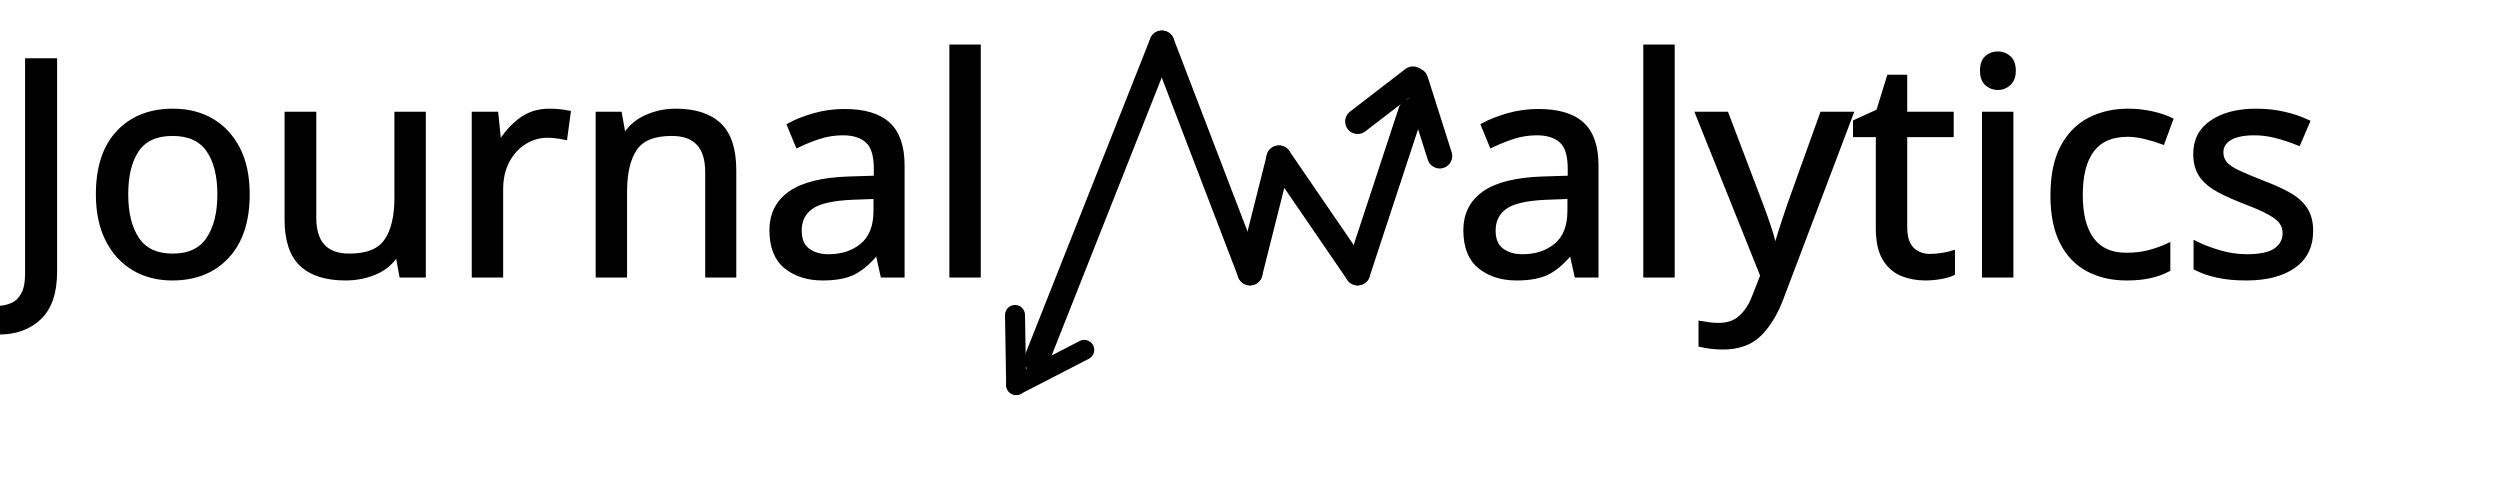
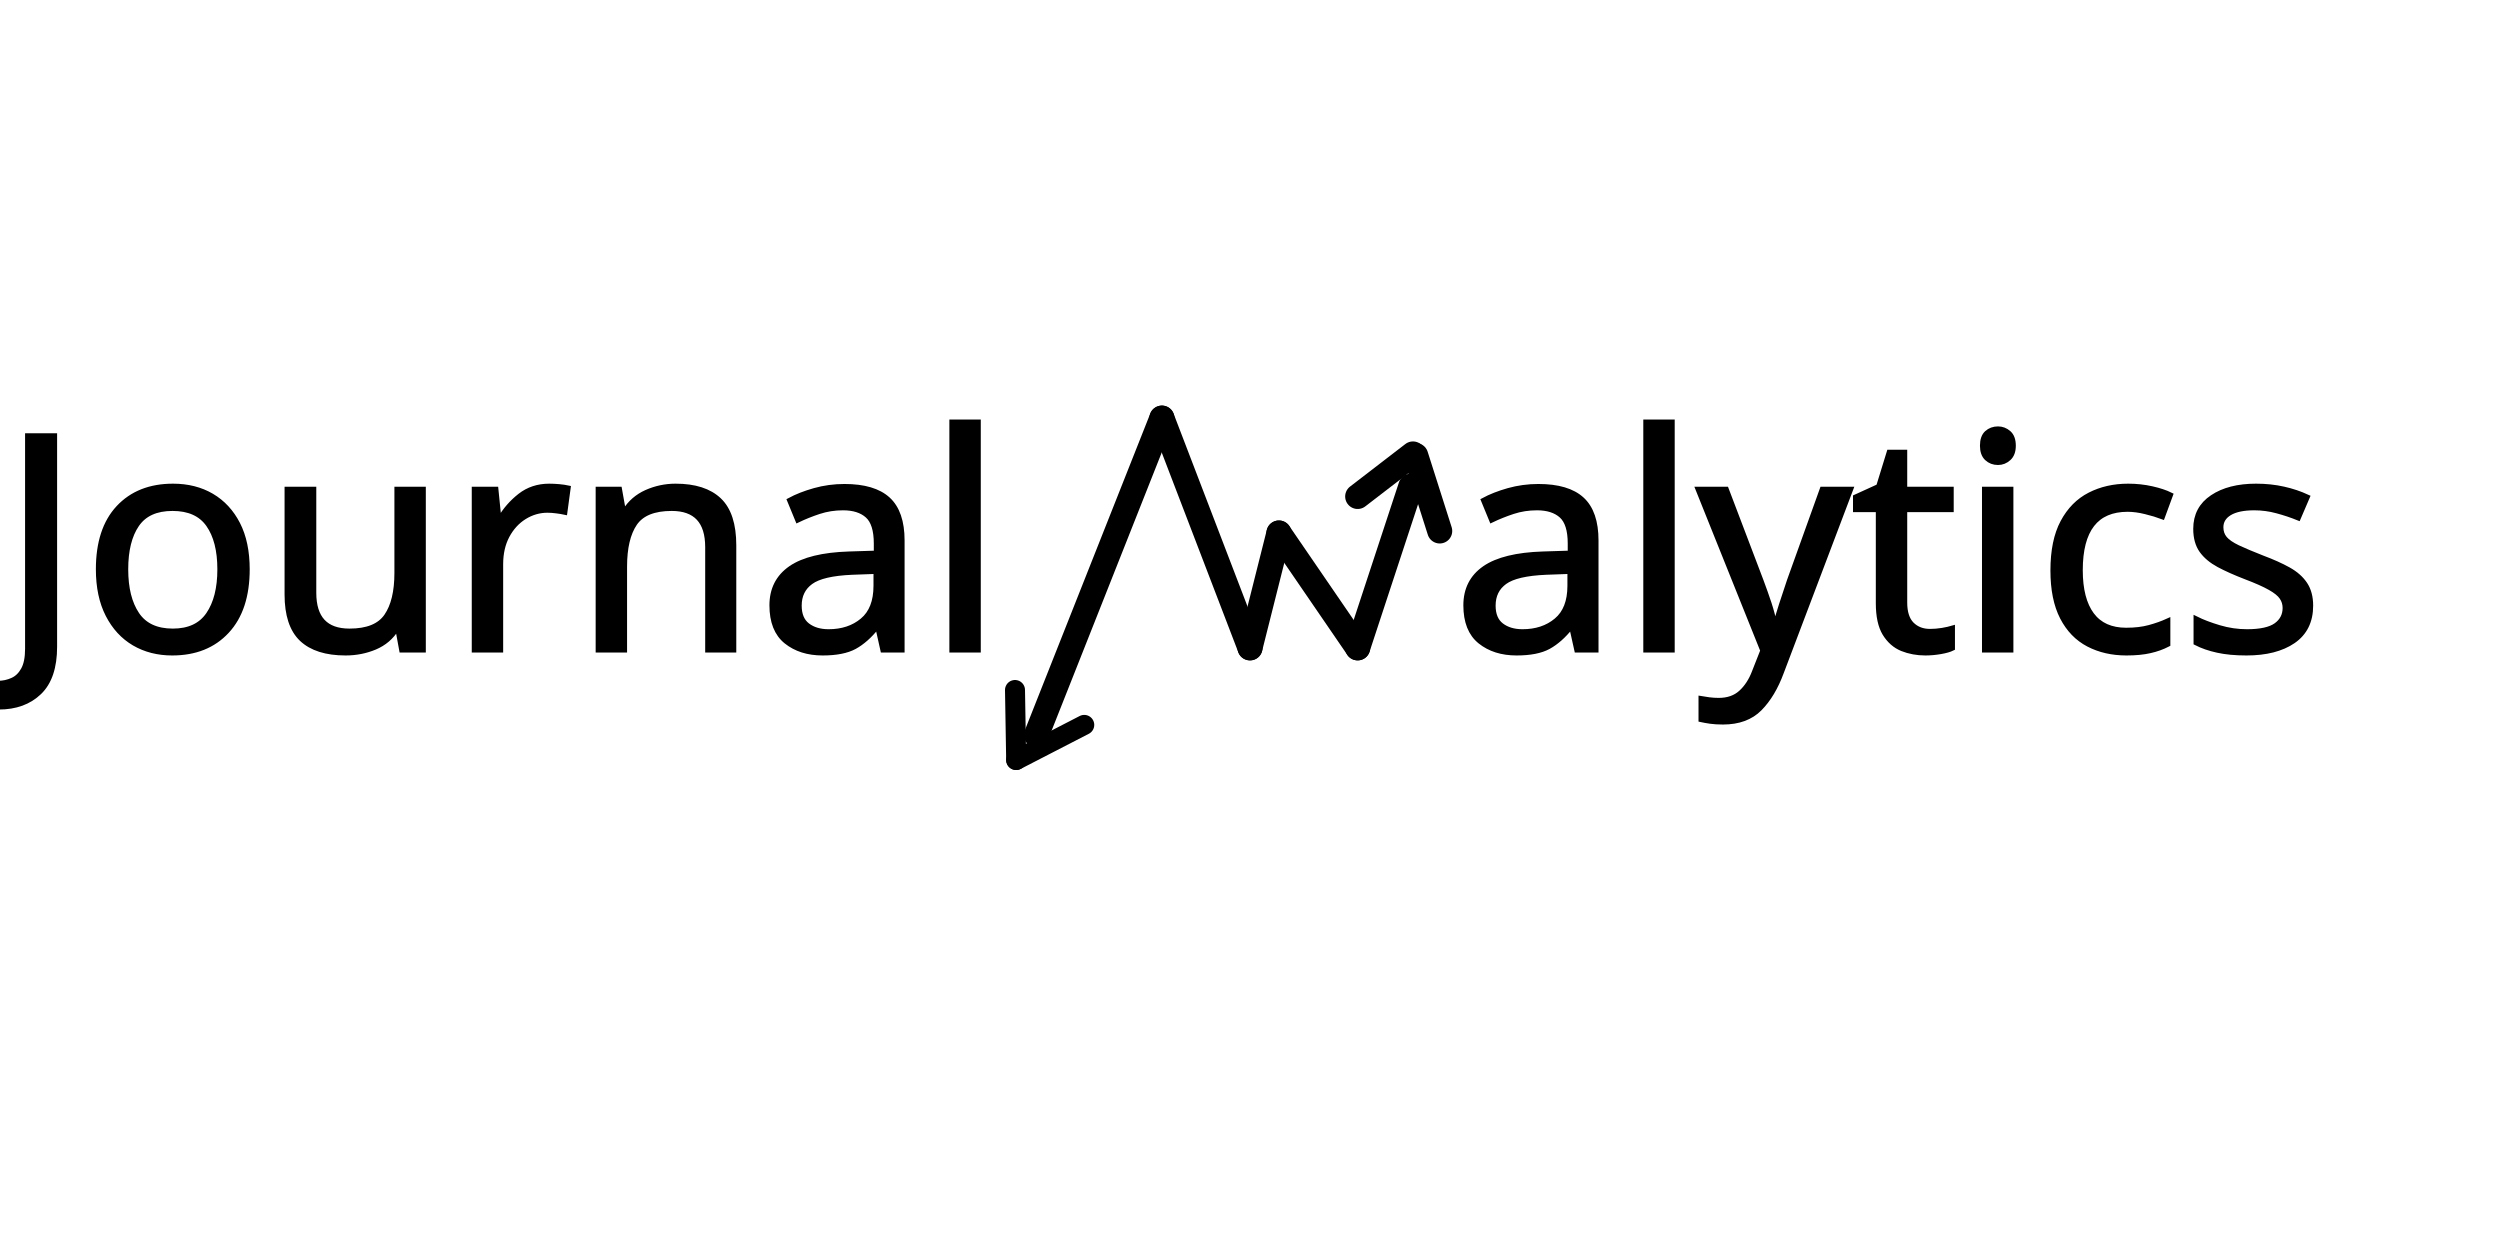
- <svg xmlns="http://www.w3.org/2000/svg" version="1.1" id="Layer_1" x="0px" y="0px" width="500px" height="100px" viewBox="0 0 500 100" enable-background="new 0 0 500 100" xml:space="preserve">
+ <svg xmlns="http://www.w3.org/2000/svg" version="1.1" id="Layer_1" x="0px" y="0px" width="1000px" height="500px" viewBox="0 0 500 100" enable-background="new 0 0 500 100" xml:space="preserve">
  <rect x="0" y="12.4" fill="none" width="493.192" height="90.305" />
  <text transform="matrix(1 0 0 1 -4.882812e-04 55)">
    <tspan x="0" y="0" fill="#000000" stroke="#000000" stroke-miterlimit="10" font-family="'MyriadPro-Regular'" font-size="60">Journal</tspan>
    <tspan x="184.198" y="0" stroke="#000000" font-family="'MyriadPro-Regular'" font-size="60">        </tspan>
    <tspan x="285.954" y="0" fill="#000000" stroke="#000000" stroke-miterlimit="10" font-family="'MyriadPro-Regular'" font-size="21"> </tspan>
    <tspan x="290.406" y="0" fill="#000000" stroke="#000" stroke-miterlimit="10" font-family="'MyriadPro-Regular'" font-size="60">alytics</tspan>
  </text>
  <line fill="#395062" stroke="#000000" stroke-width="5" stroke-linecap="round" stroke-miterlimit="10" x1="207.276" y1="72.021" x2="232.383" y2="8.617" />
  <line fill="#395062" stroke="#000000" stroke-width="5" stroke-linecap="round" stroke-miterlimit="10" x1="232.383" y1="8.617" x2="250" y2="54.574" />
  <line fill="#395062" stroke="#000000" stroke-width="5" stroke-linecap="round" stroke-miterlimit="10" x1="250" y1="54.574" x2="255.787" y2="31.596" />
  <line fill="#395062" stroke="#000000" stroke-width="5" stroke-linecap="round" stroke-miterlimit="10" x1="255.787" y1="31.596" x2="271.532" y2="54.574" />
  <line fill="#395062" stroke="#000000" stroke-width="5" stroke-linecap="round" stroke-miterlimit="10" x1="271.532" y1="54.574" x2="282.17" y2="22.234" />
  <line fill="none" x1="202.809" y1="62.957" x2="203.234" y2="77" />
  <line fill="#395062" stroke="#000000" stroke-width="4" stroke-linecap="round" stroke-miterlimit="10" x1="203.234" y1="77" x2="216.851" y2="69.979" />
  <line fill="none" stroke="#000000" stroke-width="4" stroke-linecap="round" stroke-miterlimit="10" x1="203" y1="63" x2="203.234" y2="77" />
  <line fill="#395062" stroke="#000000" stroke-width="5" stroke-linecap="round" stroke-miterlimit="10" x1="271.532" y1="24.298" x2="282.596" y2="15.787" />
  <line fill="#395062" stroke="#000000" stroke-width="5" stroke-linecap="round" stroke-miterlimit="10" x1="283.146" y1="16.098" x2="287.946" y2="31.196" />
</svg>
